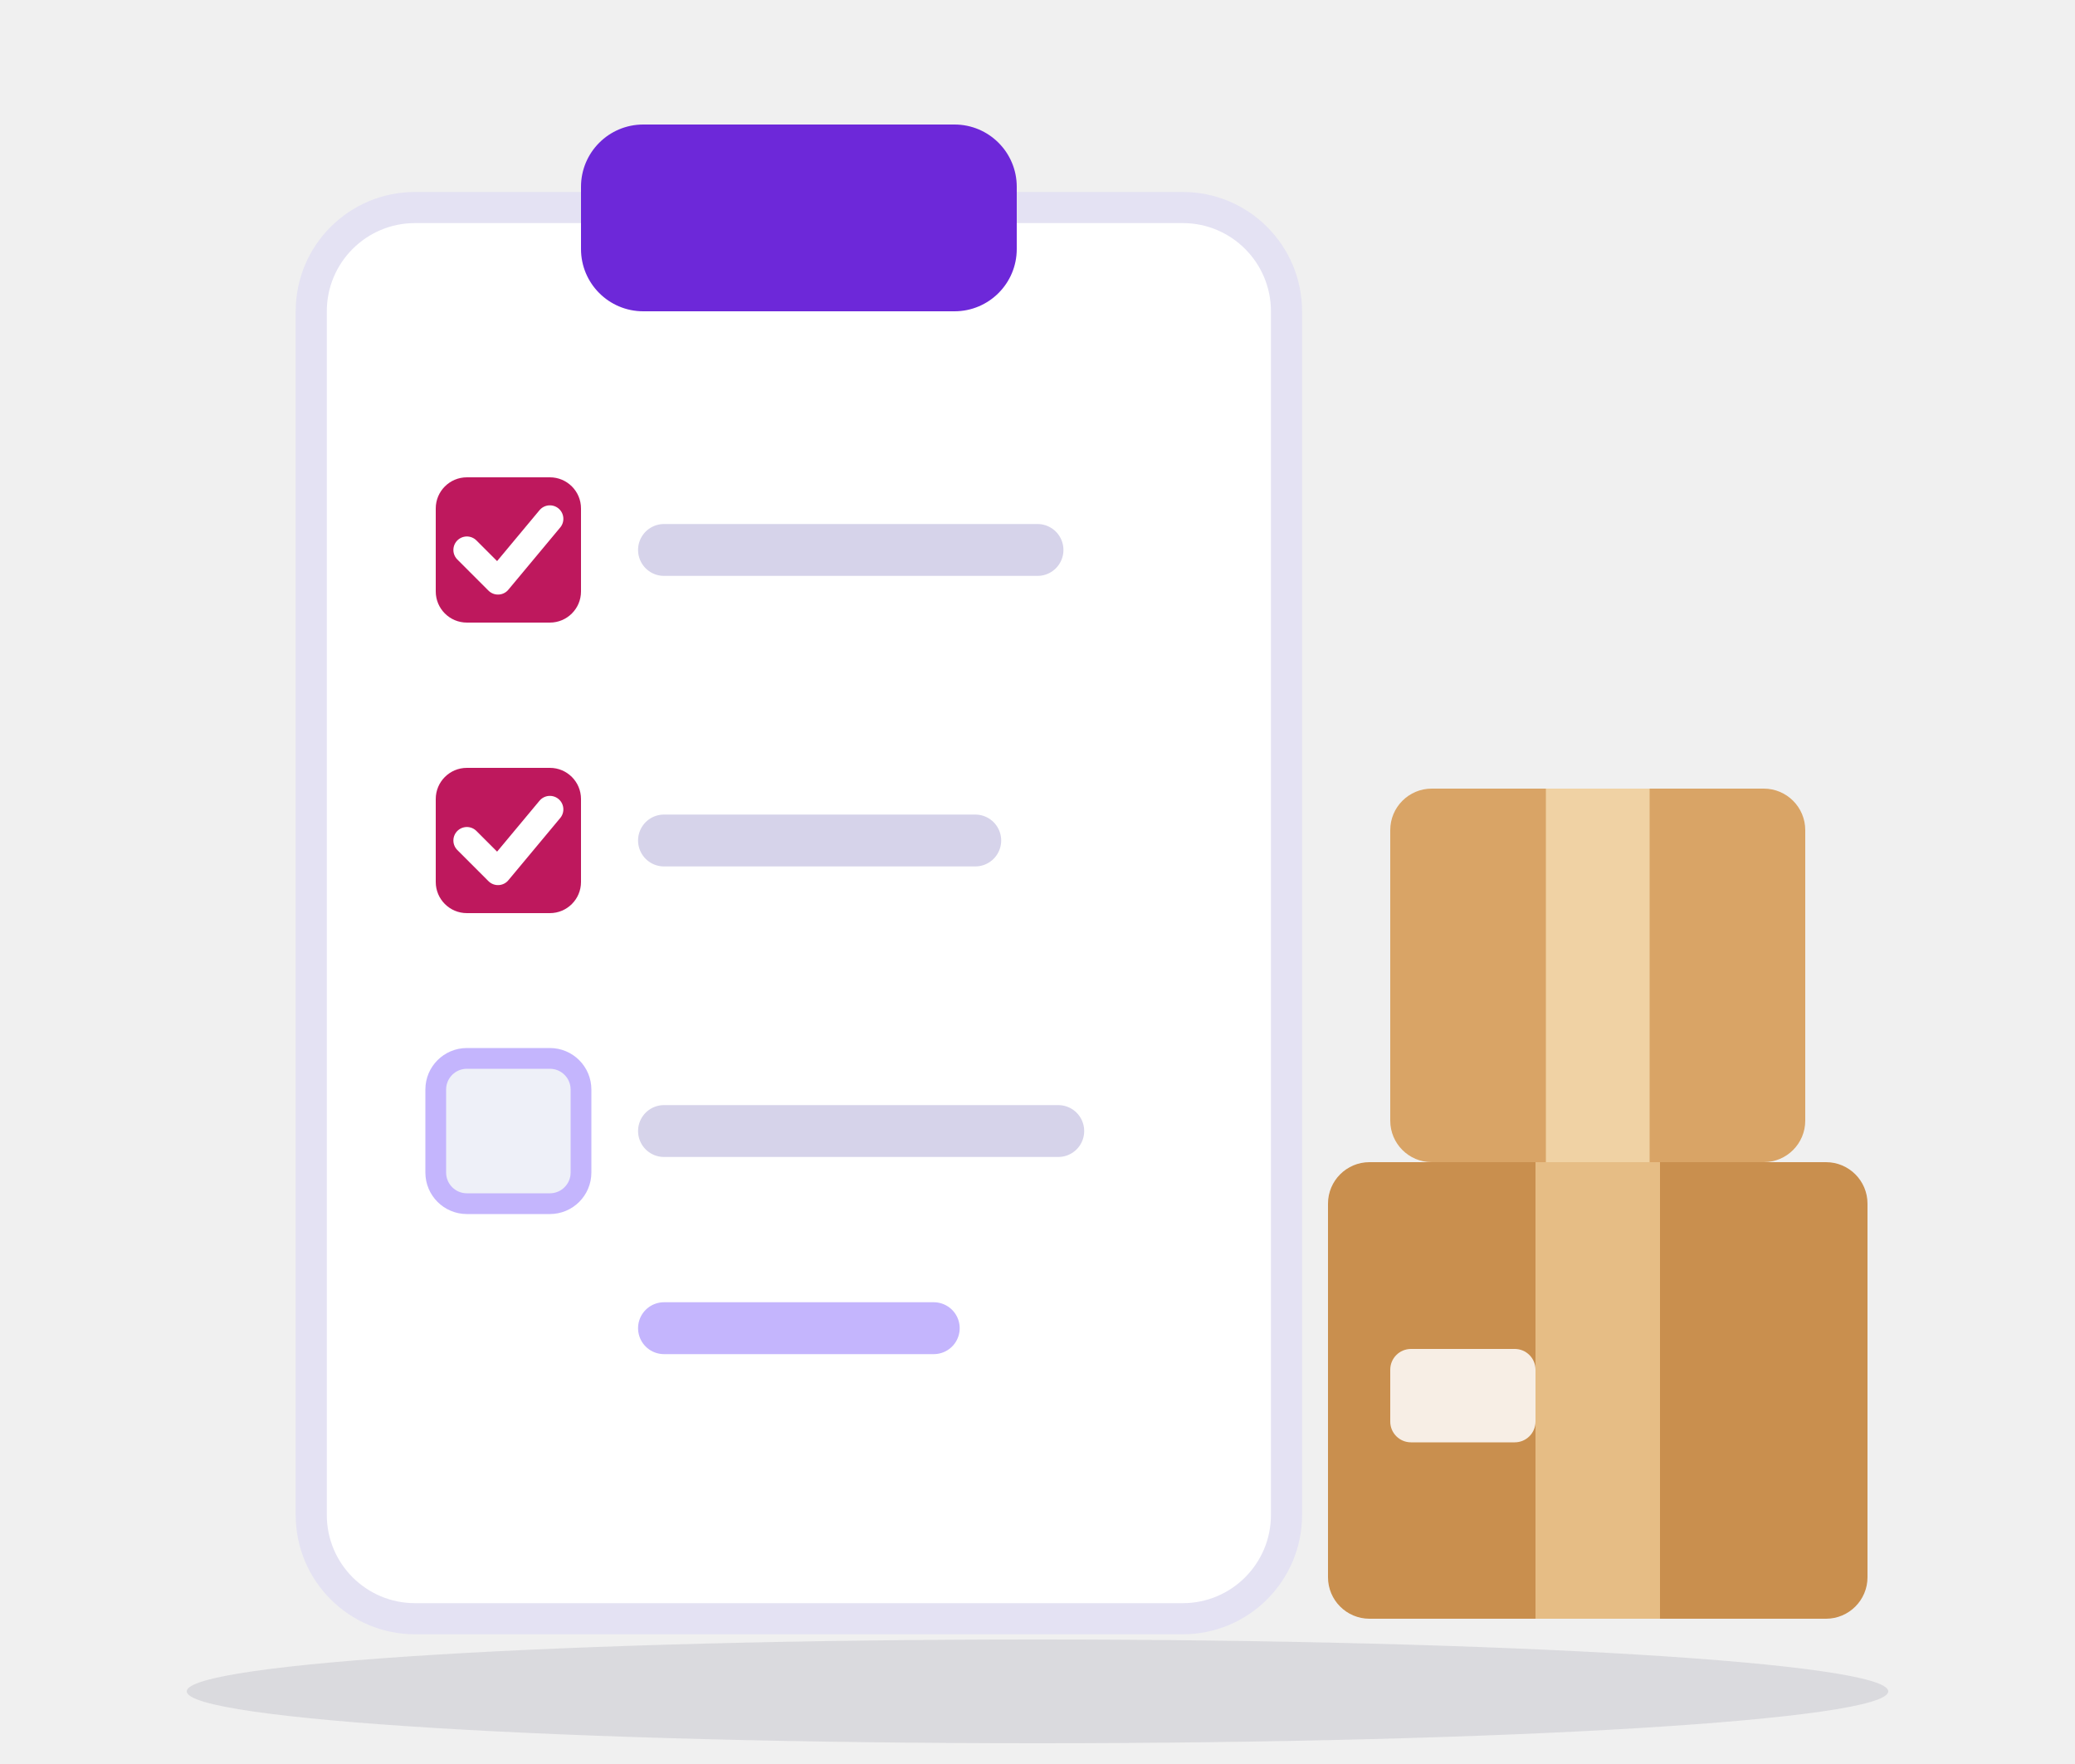
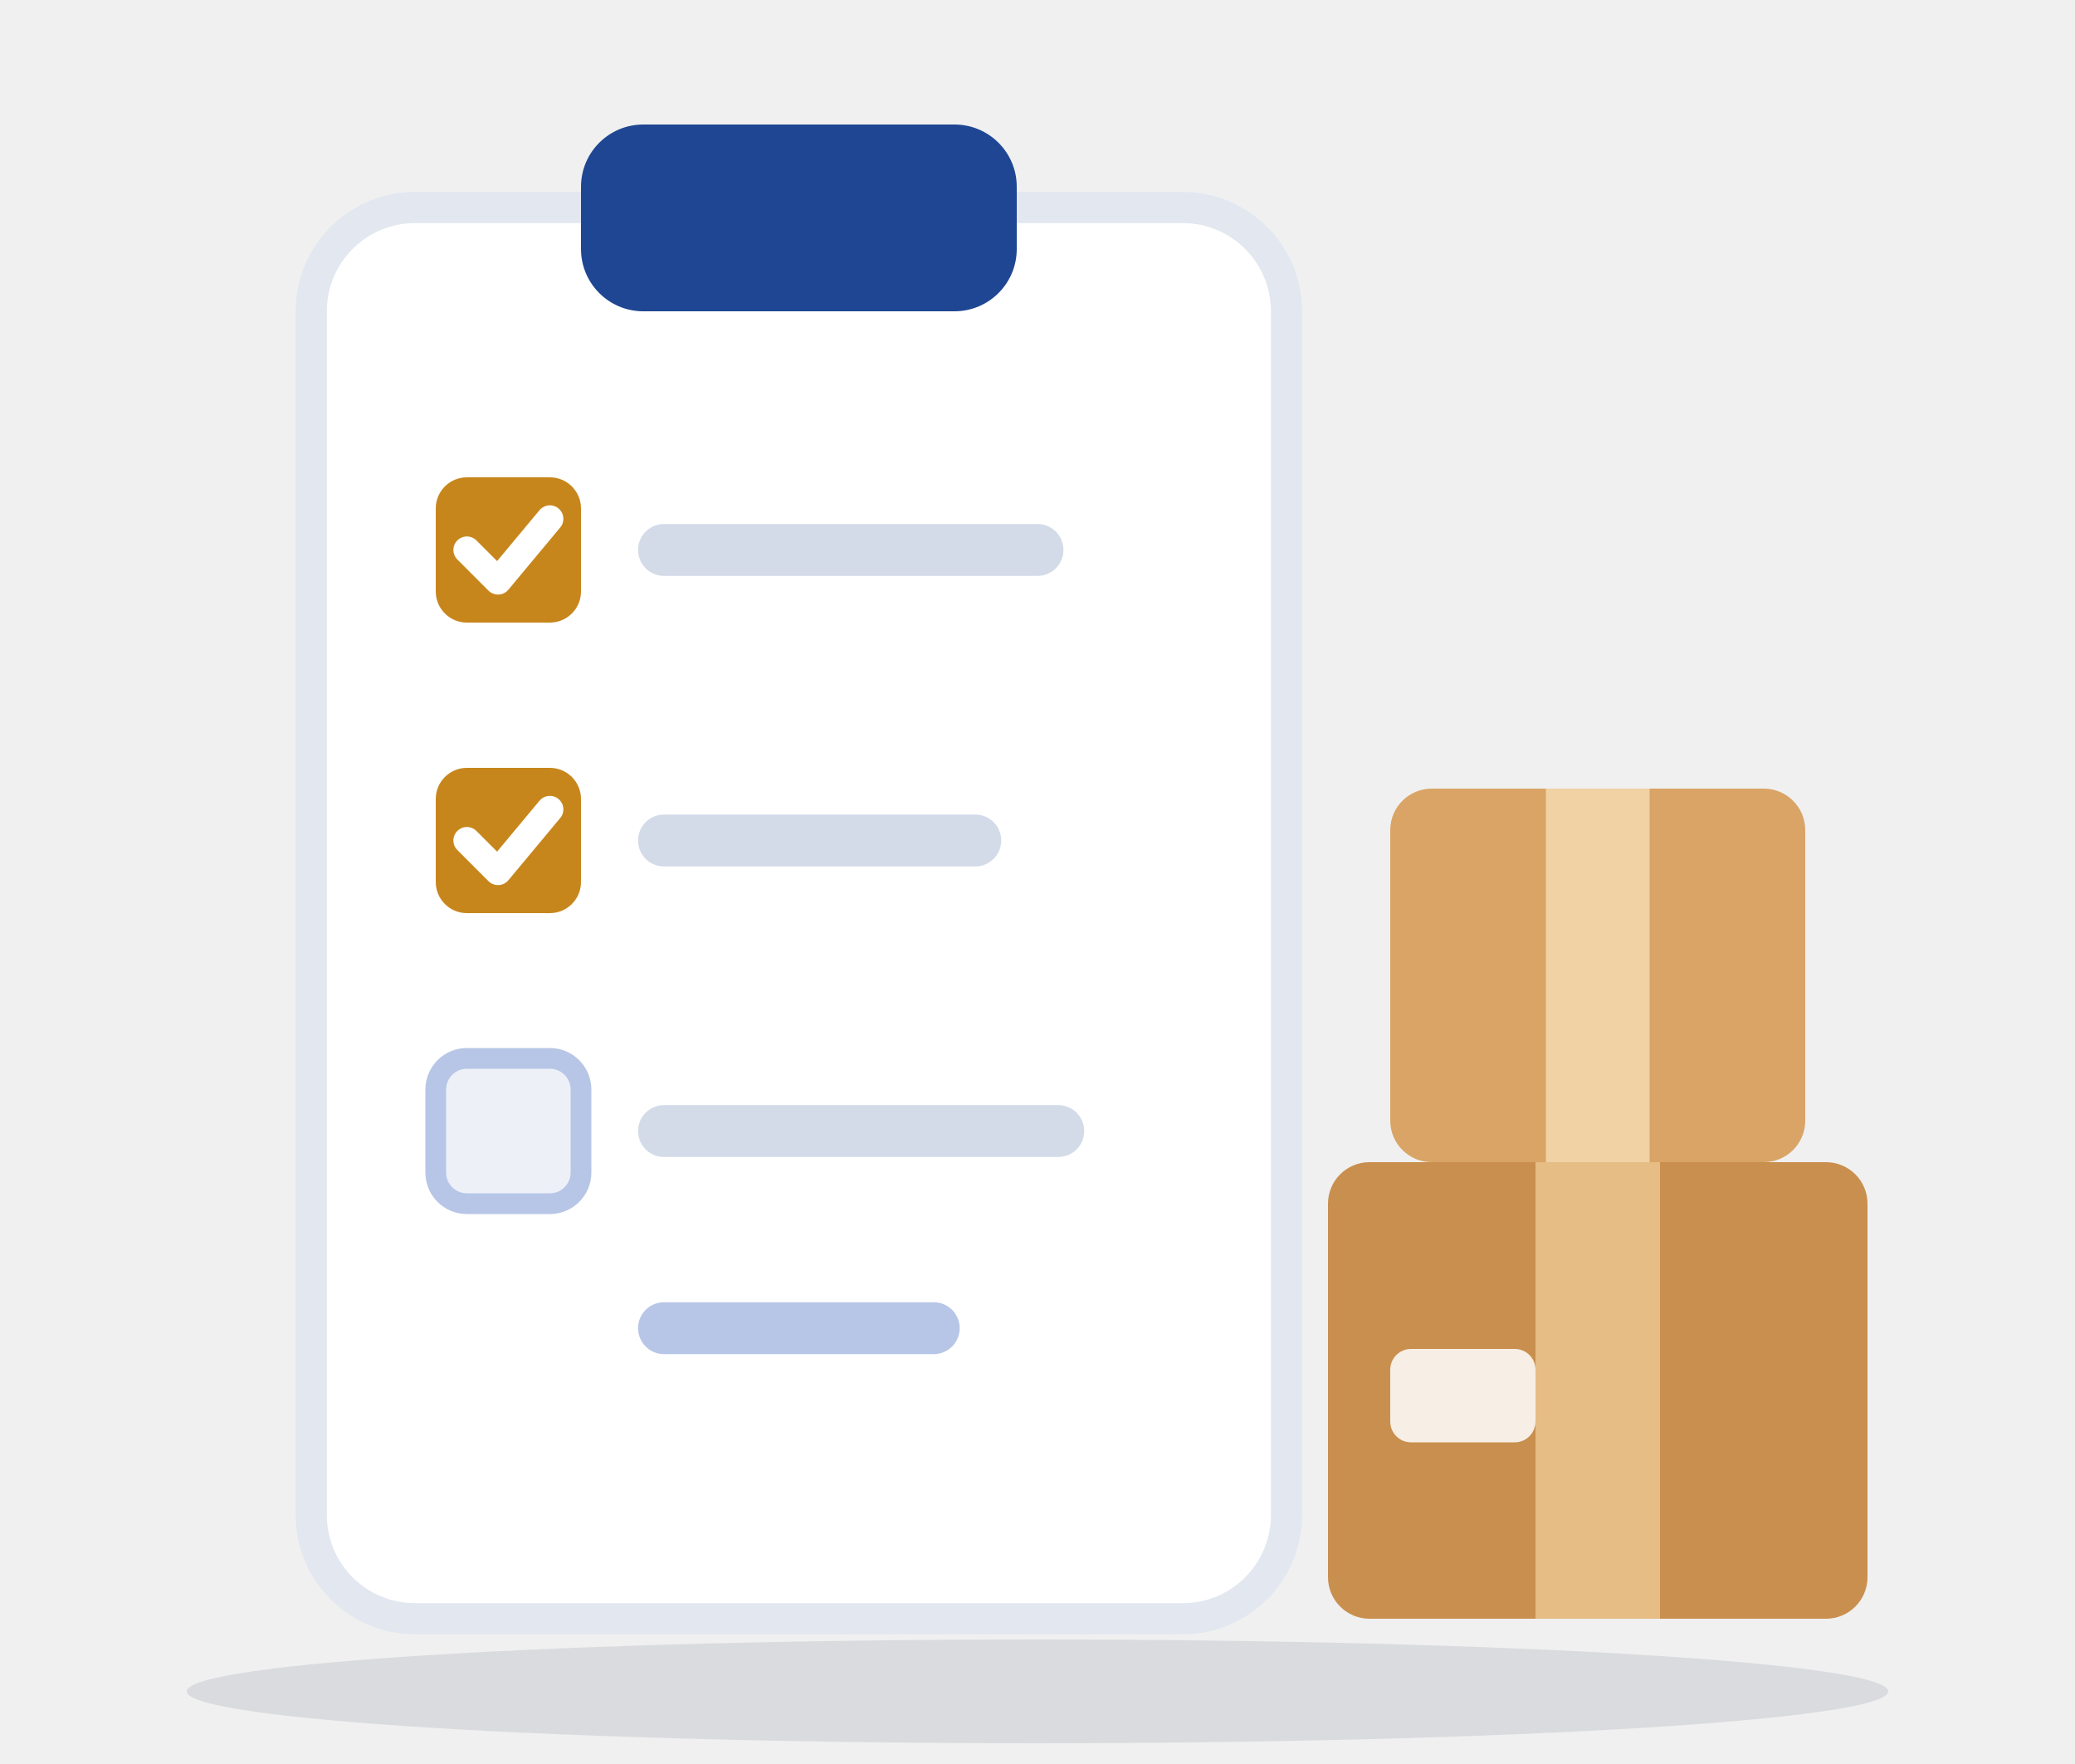
<svg xmlns="http://www.w3.org/2000/svg" viewBox="0 0 200 170">
-   <ellipse cx="100" cy="163" rx="82" ry="5" fill="#15123a" opacity=".1" />
-   <rect x="30" y="20" width="94" height="136" rx="10" fill="#fff" stroke="#e4e2f3" stroke-width="3" />
-   <rect x="56" y="12" width="42" height="18" rx="6" fill="#6d28d9" />
+   <ellipse cx="100" cy="163" rx="82" ry="5" fill="#14213d" opacity=".1" />
+   <rect x="30" y="20" width="94" height="136" rx="10" fill="#fff" stroke="#e2e7f0" stroke-width="3" />
+   <rect x="56" y="12" width="42" height="18" rx="6" fill="#1f4693" />
  <g stroke-linecap="round" stroke-linejoin="round">
-     <rect x="42" y="46" width="14" height="14" rx="3" fill="#be185d" />
+     <rect x="42" y="46" width="14" height="14" rx="3" fill="#c7861c" />
    <path d="M45 53L48 56L53 50" fill="none" stroke="#fff" stroke-width="2.6" />
-     <rect x="42" y="74" width="14" height="14" rx="3" fill="#be185d" />
+     <rect x="42" y="74" width="14" height="14" rx="3" fill="#c7861c" />
    <path d="M45 81L48 84L53 78" fill="none" stroke="#fff" stroke-width="2.6" />
-     <rect x="42" y="102" width="14" height="14" rx="3" fill="#eef0f8" stroke="#c4b5fd" stroke-width="2" />
-     <path d="M64 53H100M64 81H94M64 109H102" stroke="#d6d3ea" stroke-width="5" />
-     <path d="M64 128H90" stroke="#c4b5fd" stroke-width="5" />
+     <rect x="42" y="102" width="14" height="14" rx="3" fill="#eef0f8" stroke="#b7c6e6" stroke-width="2" />
+     <path d="M64 53H100M64 81H94M64 109H102" stroke="#d3dae8" stroke-width="5" />
+     <path d="M64 128H90" stroke="#b7c6e6" stroke-width="5" />
  </g>
  <rect x="128" y="112" width="52" height="44" rx="4" fill="#c98f4e" />
  <rect x="148" y="112" width="12" height="44" fill="#e6bd85" />
  <rect x="134" y="76" width="40" height="36" rx="4" fill="#d9a466" />
  <rect x="149" y="76" width="10" height="36" fill="#f0d2a4" />
  <rect x="134" y="130" width="14" height="9" rx="2" fill="#fff" opacity=".85" />
</svg>
